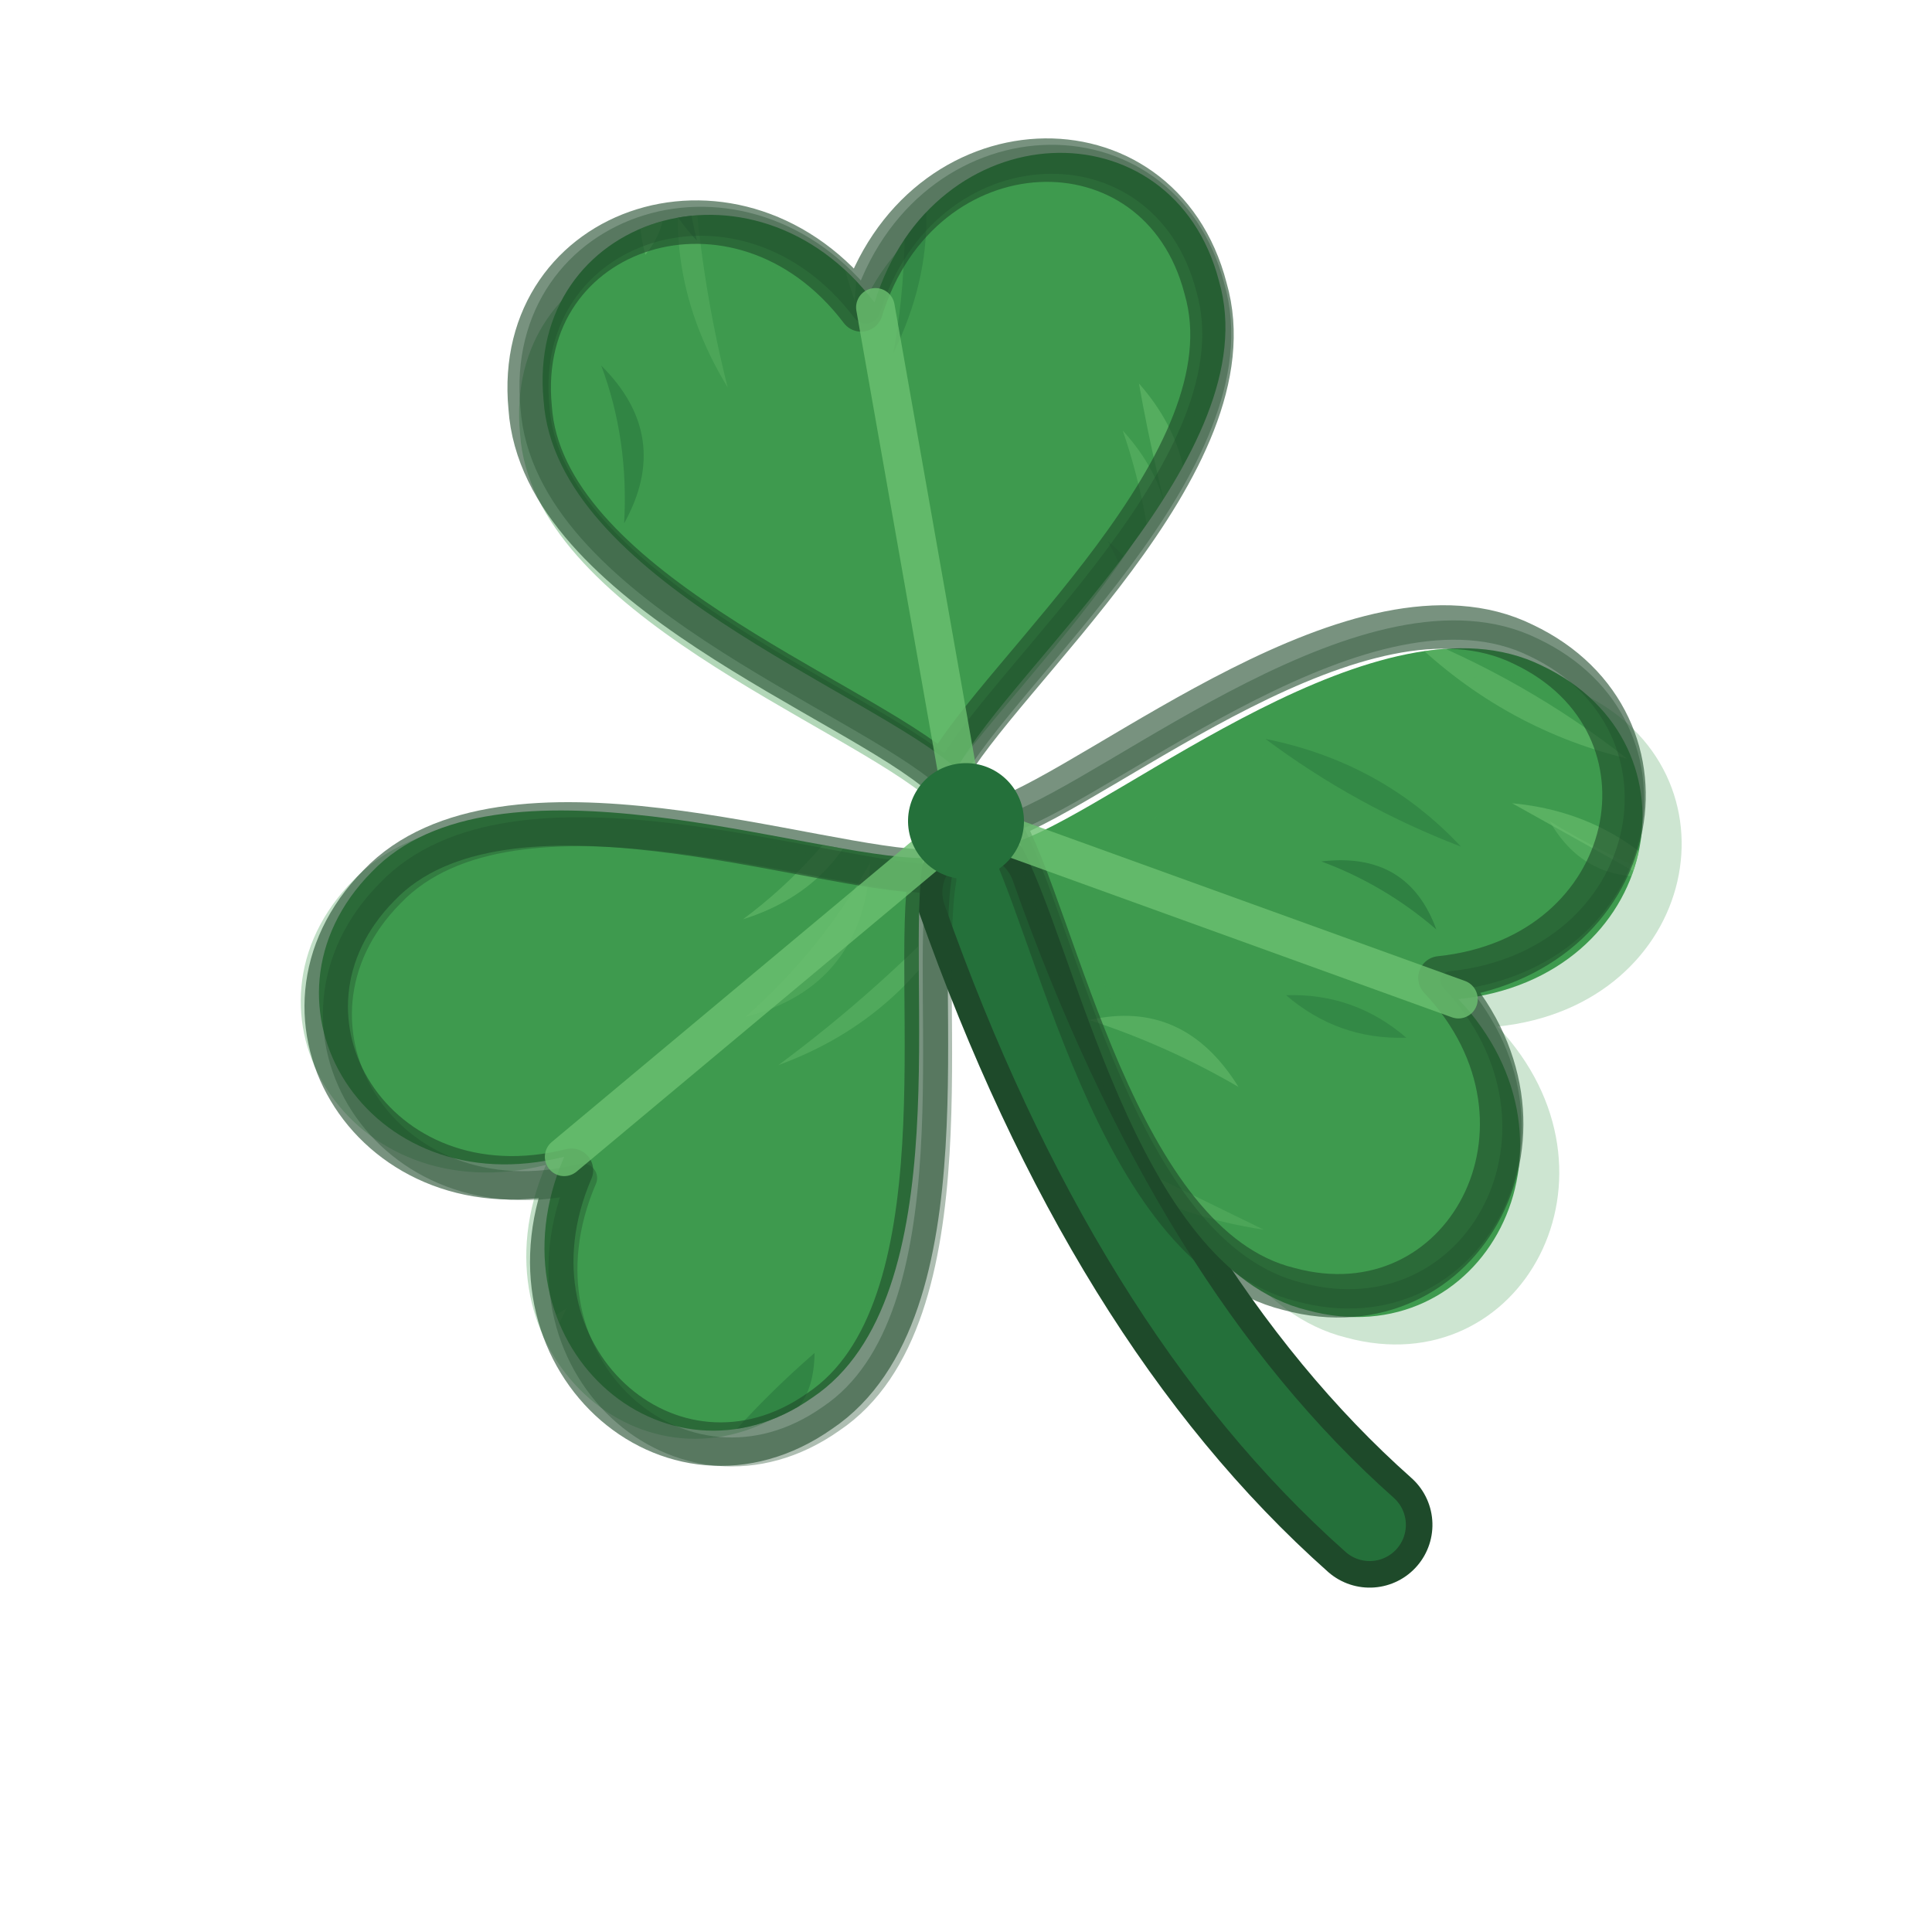
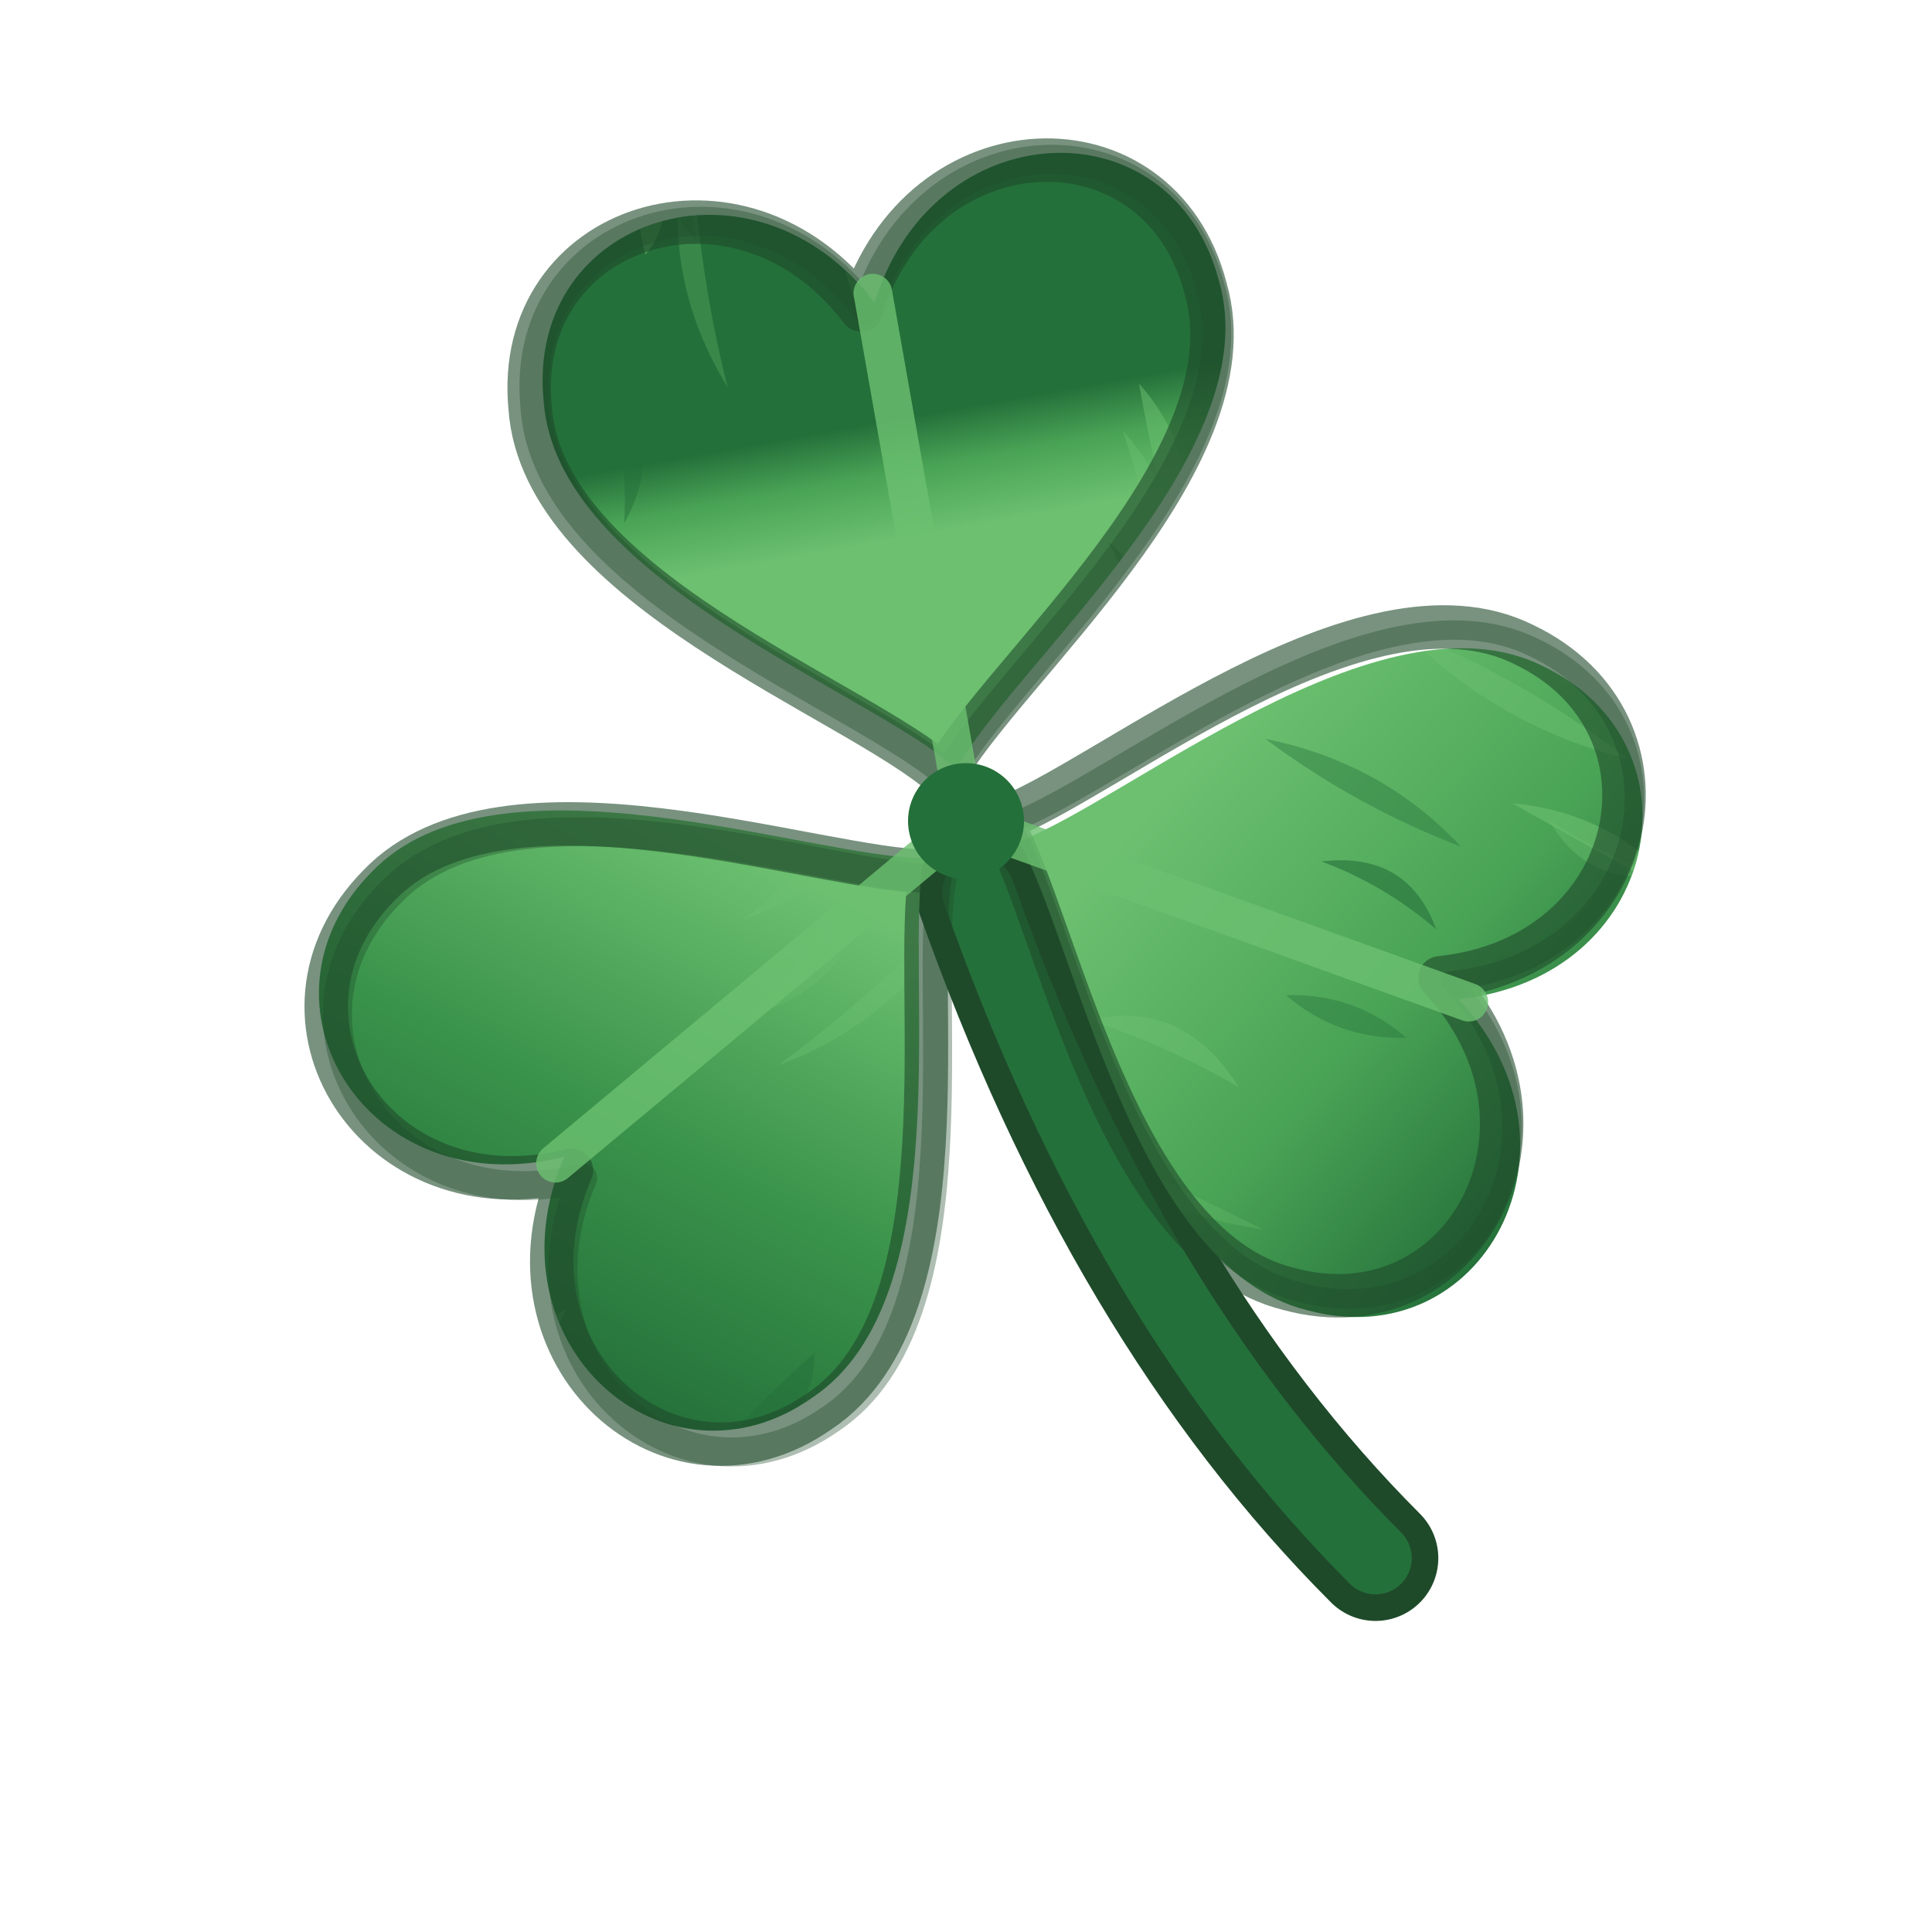
<svg xmlns="http://www.w3.org/2000/svg" viewBox="0 0 40 40" width="40" height="40">
  <defs>
    <path id="o0" d="M21 17.6C23.3 17.2 29.3 13.7 32.3 15.9C35.4 18.1 33.6 22.7 29.4 22.4C31.7 25.9 28.6 29.8 25.2 28.2C21.8 26.7 21.8 19.8 21 17.6Z" />
    <path id="o1" d="M19 17.6C18.2 19.8 18.2 26.7 14.8 28.2C11.4 29.8 8.3 25.9 10.6 22.4C6.4 22.7 4.6 18.1 7.7 15.9C10.7 13.7 16.7 17.2 19 17.6Z" />
    <path id="o2" d="M20 15.9C18.5 14 12.5 10.6 12.9 6.9C13.2 3.1 18.1 2.4 20 6.1C21.9 2.4 26.8 3.1 27.1 6.9C27.5 10.6 21.5 14 20 15.9Z" />
  </defs>
  <g transform="rotate(-10 20 17)">
-     <path d="M20 18.5Q21.5 27.5 25.7 32.8" stroke="#1E4A2A" stroke-width="2.6" fill="none" stroke-linecap="round" />
-     <path d="M20 18.5Q21.5 27.5 25.7 32.8" stroke="#24703A" stroke-width="1.5" fill="none" stroke-linecap="round" />
-     <use href="#o2" fill="#3E9A4E" />
-     <use href="#o2" fill="#3E9A4E" opacity="0.40" transform="translate(-.6 .6)" />
+     <path d="M20 18.5Q21.5 27.5 25.7 33.5" stroke="#1E4A2A" stroke-width="2.6" fill="none" stroke-linecap="round" />
+     <path d="M20 18.5Q21.5 27.5 25.7 33.5" stroke="#24703A" stroke-width="1.5" fill="none" stroke-linecap="round" />
+     <defs>
+       <linearGradient id="pc1-0-lg" x1="0.5" y1="0.6" x2="0.5" y2="0.4">
+         <stop offset="0" stop-color="#6CC070" />
+         <stop offset="0.55" stop-color="#4AA456" />
+         <stop offset="1" stop-color="#24703A" />
+       </linearGradient>
+     </defs>
+     <use href="#o2" fill="url(#pc1-0-lg)" />
    <clipPath id="pc1-0">
      <use href="#o2" />
    </clipPath>
    <g clip-path="url(#pc1-0)">
      <g fill="#6CC070">
        <path d="M28.2 17.6q.7-1 .3-2.1q-.2 1-.3 2.1z" opacity=".5" />
        <path d="M15.5 4.3q.9-.8.4-1.9q-.5.9-.4 1.9z" opacity=".5" />
        <path d="M16.7 7.3q-.2-2.7.2-5.5q-1.3 2.7-.2 5.5z" opacity=".3" />
        <path d="M24.6 13.4q1.2-1.9 0-3.8q.3 1.9 0 3.8z" opacity=".4" />
        <path d="M25.3 12.4q.9-1.9-.2-3.7q0 1.9.2 3.7z" opacity=".5" />
        <path d="M19.6 6q.7-2.6.2-5.2q-.6 2.6-.2 5.2z" opacity=".4" />
        <path d="M27.3 3.9q0-2.4.4-4.9q-1.1 2.4-.4 4.9z" opacity=".5" />
        <path d="M27.5 14.1q1-1.1.3-2.4q0 1.2-.3 2.4z" opacity=".4" />
      </g>
      <g fill="#24703A">
        <path d="M20.2 7.2q1.9-2.6.9-5.7q.1 3-.9 5.7z" opacity=".4" />
        <path d="M14.1 9.7q1.3-1.6.1-3.3q.3 1.6-.1 3.3z" opacity=".5" />
        <path d="M24.2 16.8q1.6-2.6-.3-5q.8 2.5.3 5z" opacity=".3" />
        <path d="M19.8 4.5q.9-1.7-.5-3.1q.4 1.5.5 3.1z" opacity=".5" />
        <path d="M16.6 4.2q-.1-1.9.2-3.9q-1.5 1.9-.2 3.9z" opacity=".5" />
      </g>
    </g>
    <use href="#o2" fill="none" stroke="#1E4A2A" stroke-width=".9" stroke-linecap="round" stroke-linejoin="round" opacity="0.60" transform="translate(-.3 .1)" />
    <use href="#o2" fill="none" stroke="#1E4A2A" stroke-width=".6" stroke-linecap="round" stroke-linejoin="round" opacity="0.36" transform="translate(-.2 .1)" />
-     <path d="M20 17L20 6.2" stroke="#6CC070" stroke-width=".8" opacity="0.8" stroke-linecap="round" />
-     <use href="#o0" fill="#3E9A4E" />
-     <use href="#o0" fill="#3E9A4E" opacity="0.26" transform="translate(.7 .7)" />
+     <path d="M20 17L20 5.9" stroke="#6CC070" stroke-width=".8" opacity="0.8" stroke-linecap="round" />
+     <defs>
+       <linearGradient id="pc1-1-lg" x1="0.24" y1="0.15" x2="0.76" y2="0.85">
+         <stop offset="0" stop-color="#6CC070" />
+         <stop offset="0.55" stop-color="#4AA456" />
+         <stop offset="1" stop-color="#24703A" />
+       </linearGradient>
+     </defs>
+     <use href="#o0" fill="url(#pc1-1-lg)" />
    <clipPath id="pc1-1">
      <use href="#o0" />
    </clipPath>
    <g clip-path="url(#pc1-1)">
      <g fill="#6CC070">
        <path d="M21.8 21.5q1.5.8 2.8 1.9q-.8-2-2.8-1.9z" opacity=".5" />
        <path d="M20.2 23.2q1.7 2.3 4.4 3.2q-2.2-1.6-4.4-3.2z" opacity=".3" />
        <path d="M34.1 18.9q1 2.7 3.9 3.3q-2.3-1.3-3.9-3.3z" opacity=".3" />
        <path d="M29.6 14.7q1.6 2.3 4.1 3.4q-1.8-2-4.1-3.4z" opacity=".5" />
        <path d="M31.9 19.1q.5 1.4 2 1.5q-1.1-.7-2-1.5z" opacity=".4" />
        <path d="M31.2 18.6q1.6 1.3 3.3 2.7q-1.1-2.1-3.3-2.7z" opacity=".6" />
        <path d="M23.1 13.1q1.9 1 4 1.7q-1.8-1.3-4-1.7z" opacity=".3" />
      </g>
      <g fill="#24703A">
        <path d="M25.9 21.7q.9 1.1 2.3 1.3q-.9-1.1-2.3-1.3z" opacity=".4" />
        <path d="M34.7 12.5q2 1.8 4.7 2.1q-2.2-1.3-4.7-2.1z" opacity=".5" />
        <path d="M26.4 16.4q1.6 1.7 3.6 2.9q-1.3-2-3.6-2.9z" opacity=".4" />
        <path d="M27.1 19.1q1.2.7 2.1 1.8q-.3-1.7-2.1-1.8z" opacity=".6" />
        <path d="M28.9 29.5q1 1.2 2.5 1.5q-1.2-.9-2.5-1.5z" opacity=".3" />
        <path d="M29.9 29.4q1.2 1.5 3 1.2q-1.6-.5-3-1.2z" opacity=".4" />
      </g>
    </g>
    <use href="#o0" fill="none" stroke="#1E4A2A" stroke-width=".9" stroke-linecap="round" stroke-linejoin="round" opacity="0.60" transform="translate(-.3 -.5)" />
    <use href="#o0" fill="none" stroke="#1E4A2A" stroke-width=".4" stroke-linecap="round" stroke-linejoin="round" opacity="0.36" transform="translate(-.1 -.4)" />
-     <path d="M20 17L29.4 22.4" stroke="#6CC070" stroke-width=".8" opacity="0.8" stroke-linecap="round" />
-     <use href="#o1" fill="#3E9A4E" />
-     <use href="#o1" fill="#3E9A4E" opacity="0.32" transform="translate(-.4 .1)" />
+     <path d="M20 17L29.6 22.5" stroke="#6CC070" stroke-width=".8" opacity="0.8" stroke-linecap="round" />
+     <defs>
+       <linearGradient id="pc1-2-lg" x1="0.76" y1="0.15" x2="0.24" y2="0.85">
+         <stop offset="0" stop-color="#6CC070" />
+         <stop offset="0.55" stop-color="#39924A" />
+         <stop offset="1" stop-color="#24703A" />
+       </linearGradient>
+     </defs>
+     <use href="#o1" fill="url(#pc1-2-lg)" />
    <clipPath id="pc1-2">
      <use href="#o1" />
    </clipPath>
    <g clip-path="url(#pc1-2)">
      <g fill="#24703A">
        <path d="M8.8 13.6q-1.5 1-2.7 2.3q1.7-.8 2.7-2.3z" opacity=".5" />
        <path d="M19.1 12.5q-1.1.2-1.6 1.2q1.1-.2 1.6-1.2z" opacity=".5" />
        <path d="M15 27.3q-1 .6-1.9 1.3q1.6.3 1.9-1.3z" opacity=".5" />
        <path d="M11.9 28.7q-1.7 1.4-3.6 2.6q2.5-.3 3.6-2.6z" opacity=".3" />
        <path d="M9 22.5q-1.3.4-2.1 1.4q1.4-.3 2.1-1.4z" opacity=".5" />
      </g>
      <g fill="#6CC070">
        <path d="M18.3 15.7q-1.4 1.6-3.2 2.5q2.3-.3 3.2-2.5z" opacity=".5" />
        <path d="M5 23.3q-1.2.8-2.3 1.8q1.5-.4 2.3-1.8z" opacity=".5" />
        <path d="M19.8 18.5q-2.1 1.6-4.5 2.8q2.8-.5 4.5-2.8z" opacity=".4" />
        <path d="M6.1 28.6q-3.1.2-4.5 3.1q1.9-2.1 4.5-3.1z" opacity=".5" />
        <path d="M10.1 25.5q-1.3.5-2.1 1.5q1.3-.3 2.1-1.5z" opacity=".3" />
        <path d="M7.1 23.9q-1.1 0-1.8.9q1.2.1 1.8-.9z" opacity=".4" />
        <path d="M17.9 17.5q-1.3 1.6-3.1 2.7q2.5-.2 3.1-2.7z" opacity=".3" />
        <path d="M20.6 28.9q-1.8 1.6-3.6 3.3q2.5-.8 3.6-3.3z" opacity=".5" />
      </g>
    </g>
    <use href="#o1" fill="none" stroke="#1E4A2A" stroke-width=".9" stroke-linecap="round" stroke-linejoin="round" opacity="0.60" transform="translate(.1 .3)" />
    <use href="#o1" fill="none" stroke="#1E4A2A" stroke-width=".6" stroke-linecap="round" stroke-linejoin="round" opacity="0.36" transform="translate(.3 .5)" />
-     <path d="M20 17L10.6 22.4" stroke="#6CC070" stroke-width=".8" opacity="0.8" stroke-linecap="round" />
+     <path d="M20 17L10.4 22.5" stroke="#6CC070" stroke-width=".8" opacity="0.8" stroke-linecap="round" />
    <circle cx="20" cy="17" r="1.2" fill="#24703A" />
  </g>
</svg>
